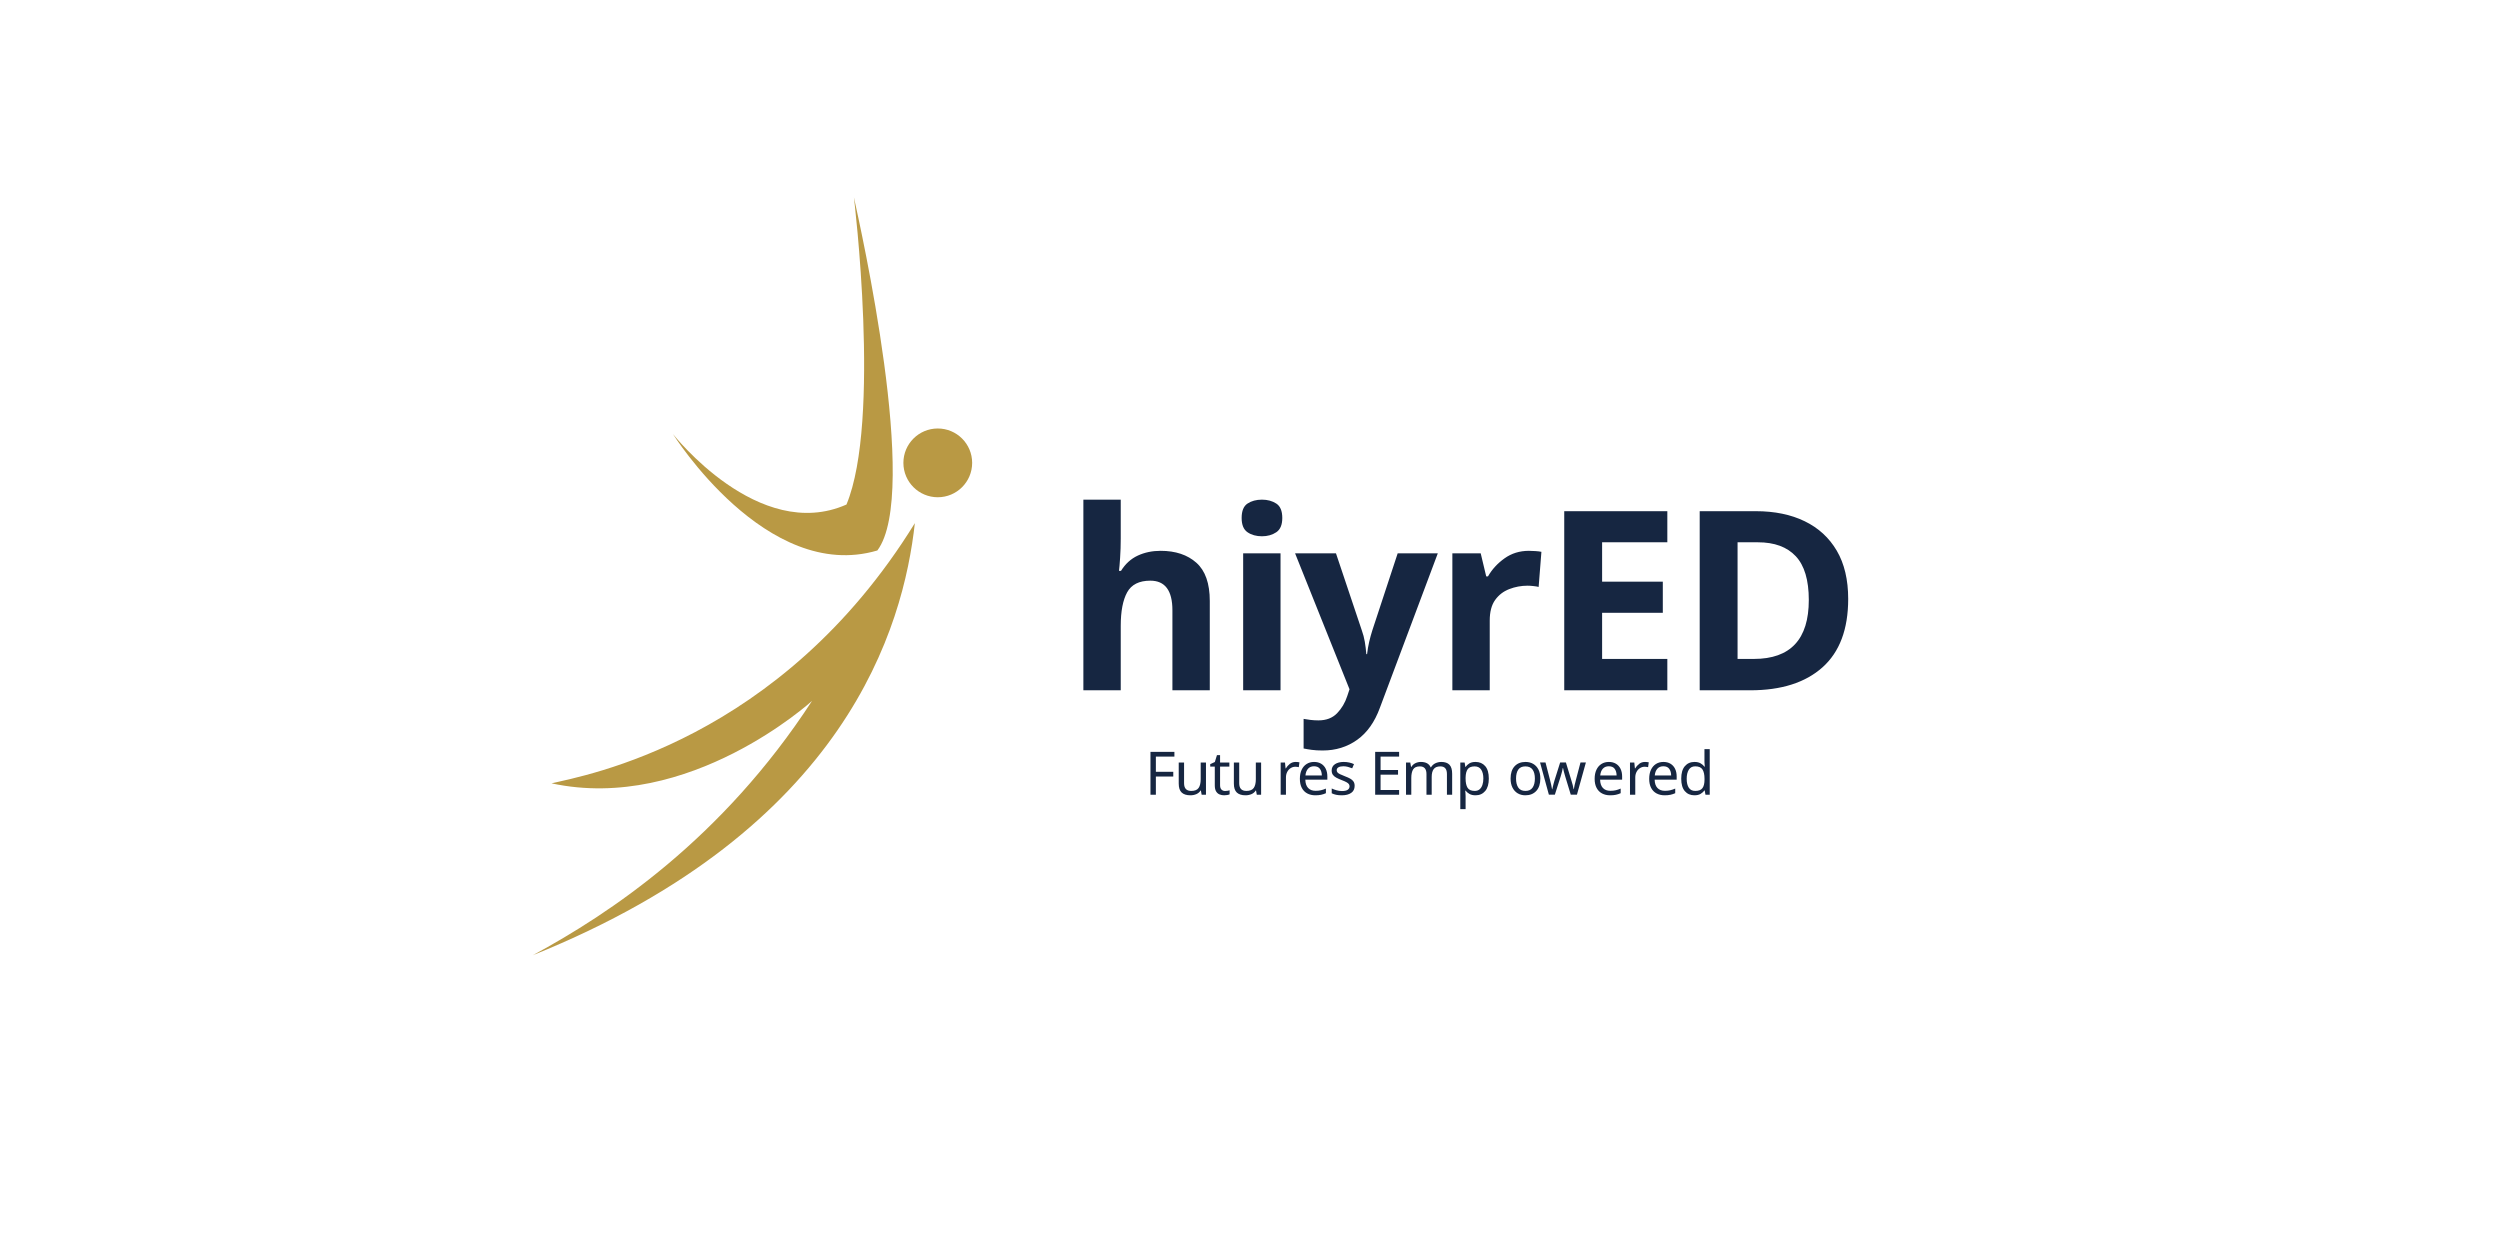
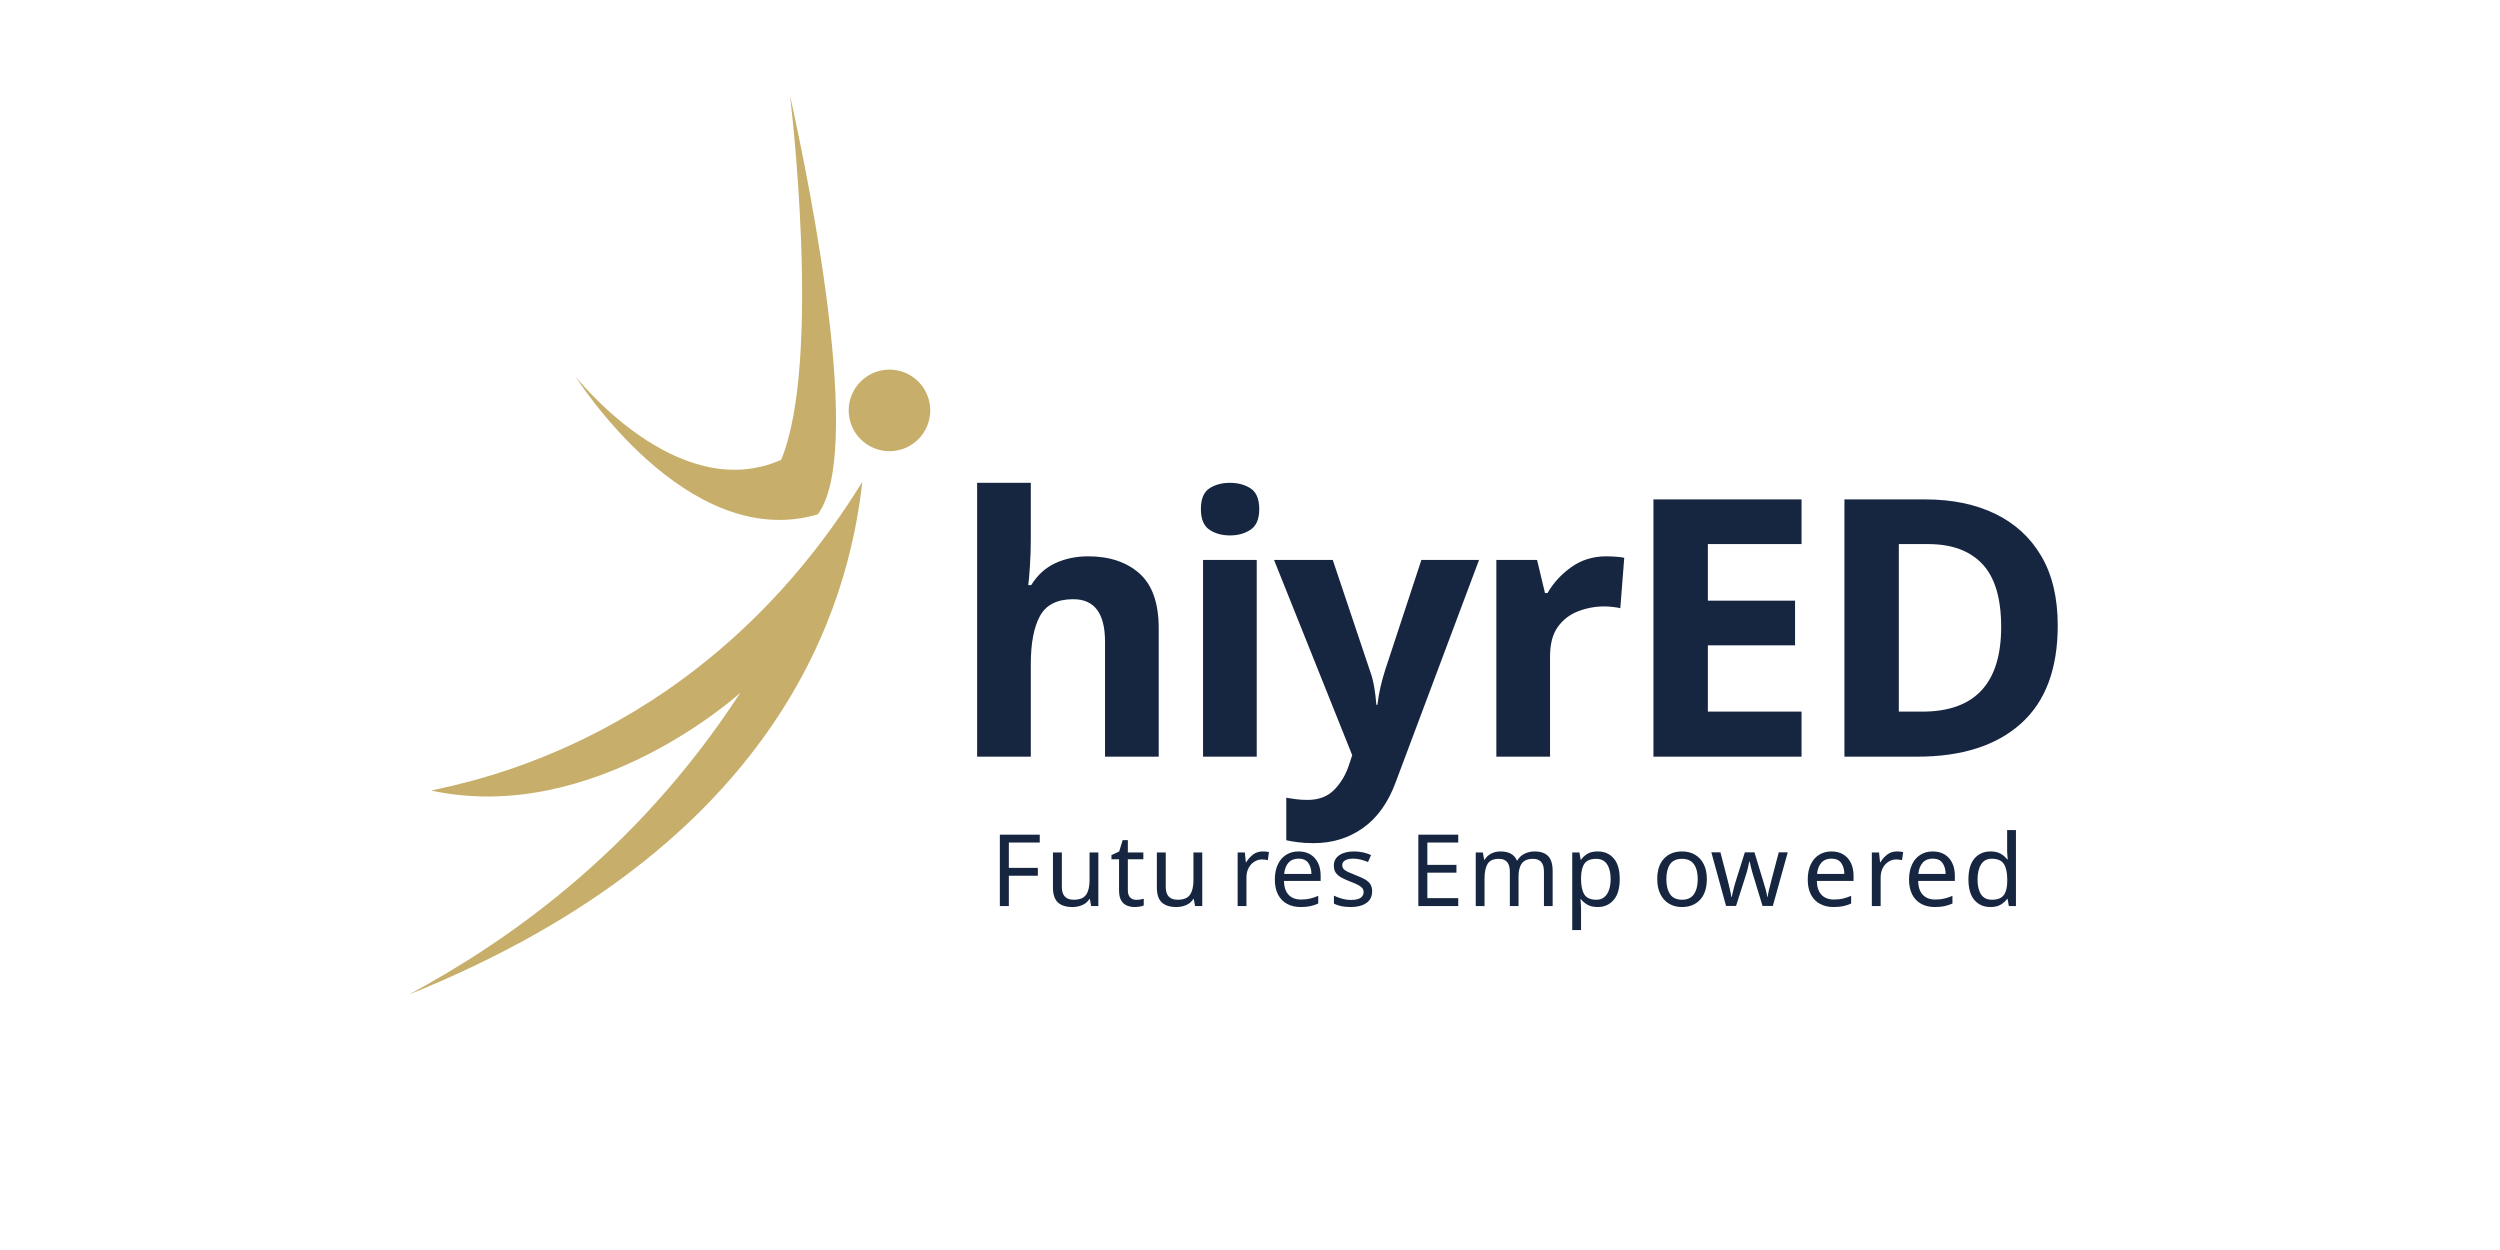
<svg xmlns="http://www.w3.org/2000/svg" id="Layer_8" data-name="Layer 8" viewBox="0 0 4000 2000">
  <defs>
    <style>
      .cls-1 {
+         letter-spacing: .03em;
+       }
+ 
+       .cls-2 {
+         fill: #c7ae6a;
+       }
+ 
+       .cls-3 {
+         letter-spacing: 0em;
+       }
+ 
+       .cls-4 {
+         font-family: Gotham-Bold, Gotham;
+         font-size: 576.52px;
+         font-weight: 700;
        letter-spacing: -.03em;
      }

-       .cls-2 {
-         font-family: Gotham-Light, Gotham;
-         font-size: 96px;
-         font-weight: 300;
-       }
- 
-       .cls-2, .cls-3 {
+       .cls-4, .cls-5 {
        fill: #162641;
      }

-       .cls-4 {
-         fill: #b99944;
+       .cls-6 {
+         letter-spacing: 0em;
+       }
+ 
+       .cls-7 {
+         letter-spacing: .03em;
      }

      .cls-5 {
-         letter-spacing: -.02em;
-       }
- 
-       .cls-6 {
-         letter-spacing: -.05em;
-       }
- 
-       .cls-3 {
-         font-family: Gotham-Bold, Gotham;
-         font-size: 401.35px;
-         font-weight: 700;
-         letter-spacing: -.02em;
+         font-family: Gotham-Light, Gotham;
+         font-size: 160px;
+         font-weight: 300;
      }
    </style>
  </defs>
  <g id="Logo">
-     <circle class="cls-4" cx="1500.44" cy="740.59" r="55.01" />
-     <path class="cls-4" d="M1076.75,694.49s149.48,238.79,327.01,186.28c68.8-91.66-27.5-518.84-37.51-565.09,0,0,43.76,357.56-11.9,491.58-140.62,62.26-277.6-112.77-277.6-112.77Z" />
-     <path class="cls-4" d="M882.42,1253.34c52.93-12.5,366.31-67.51,581.35-416.32-18.34,165.44-108.77,488.83-611.35,691.37,123.45-66.71,302.97-185.86,446.88-407.01,0,0-196.42,179.47-416.87,131.97Z" />
+     <circle class="cls-2" cx="1423.16" cy="656.65" r="65.26" />
+     <path class="cls-2" d="M920.55,601.97s177.33,283.27,387.92,220.98c81.61-108.74-32.63-615.48-44.49-670.36,0,0,51.91,424.16-14.12,583.15-166.81,73.86-329.31-133.78-329.31-133.78Z" />
+     <path class="cls-2" d="M690.02,1264.91c62.78-14.83,434.54-80.09,689.64-493.87-21.75,196.26-129.03,579.89-725.23,820.15,146.44-79.14,359.4-220.49,530.12-482.83,0,0-233.01,212.91-494.53,156.55Z" />
  </g>
-   <text class="cls-3" transform="translate(1702.08 1104.46)">
+   <text class="cls-4" transform="translate(1518.42 1210.67)">
    <tspan x="0" y="0">hiyrED</tspan>
  </text>
  <g id="tagline">
-     <text class="cls-2" transform="translate(1831.44 1271.53)">
-       <tspan class="cls-1" x="0" y="0">Futu</tspan>
-       <tspan class="cls-6" x="209.47" y="0">r</tspan>
-       <tspan class="cls-1" x="243.07" y="0">es Emp</tspan>
-       <tspan class="cls-6" x="580.22" y="0">ow</tspan>
-       <tspan class="cls-5" x="714.71" y="0">e</tspan>
-       <tspan class="cls-6" x="768.38" y="0">r</tspan>
-       <tspan class="cls-1" x="801.98" y="0">ed</tspan>
+     <text class="cls-5" transform="translate(1584.24 1449.66)">
+       <tspan class="cls-7" x="0" y="0">Futu</tspan>
+       <tspan class="cls-3" x="382.39" y="0">r</tspan>
+       <tspan class="cls-1" x="446.71" y="0">es Emp</tspan>
+       <tspan class="cls-6" x="1058.55" y="0">ow</tspan>
+       <tspan class="cls-1" x="1299.35" y="0">e</tspan>
+       <tspan class="cls-3" x="1397.11" y="0">r</tspan>
+       <tspan class="cls-1" x="1461.43" y="0">ed</tspan>
    </text>
  </g>
</svg>
